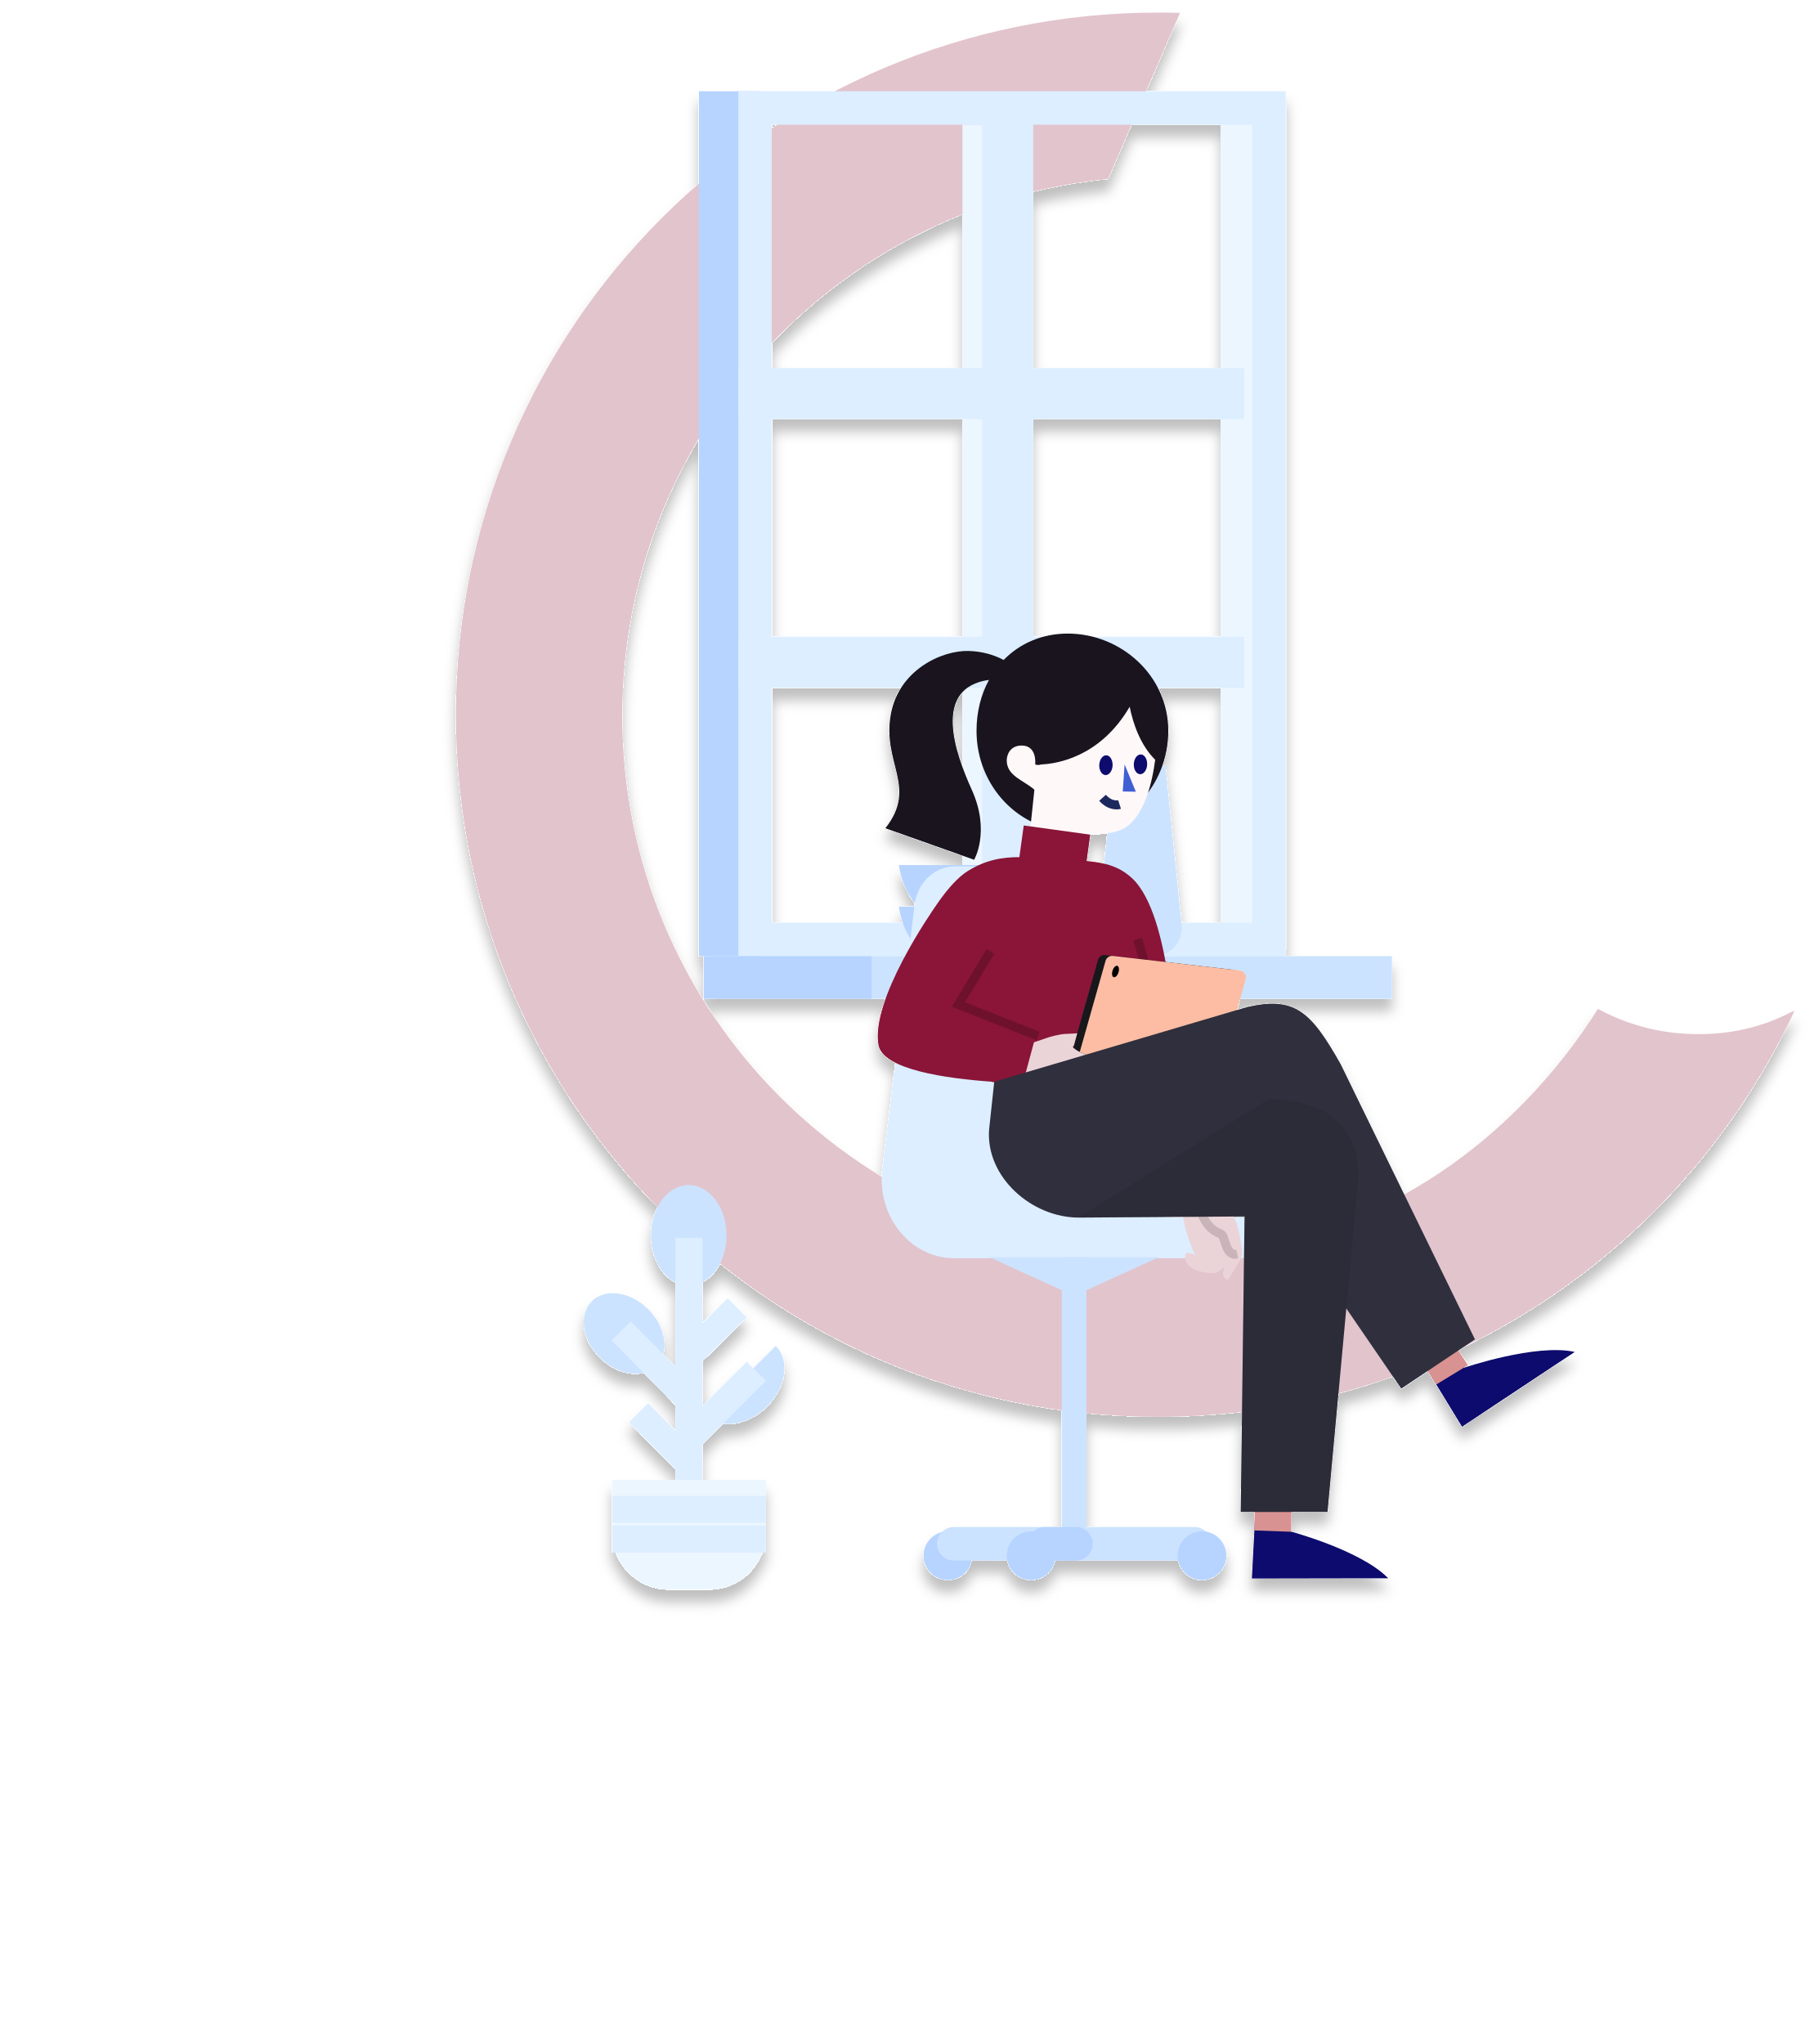
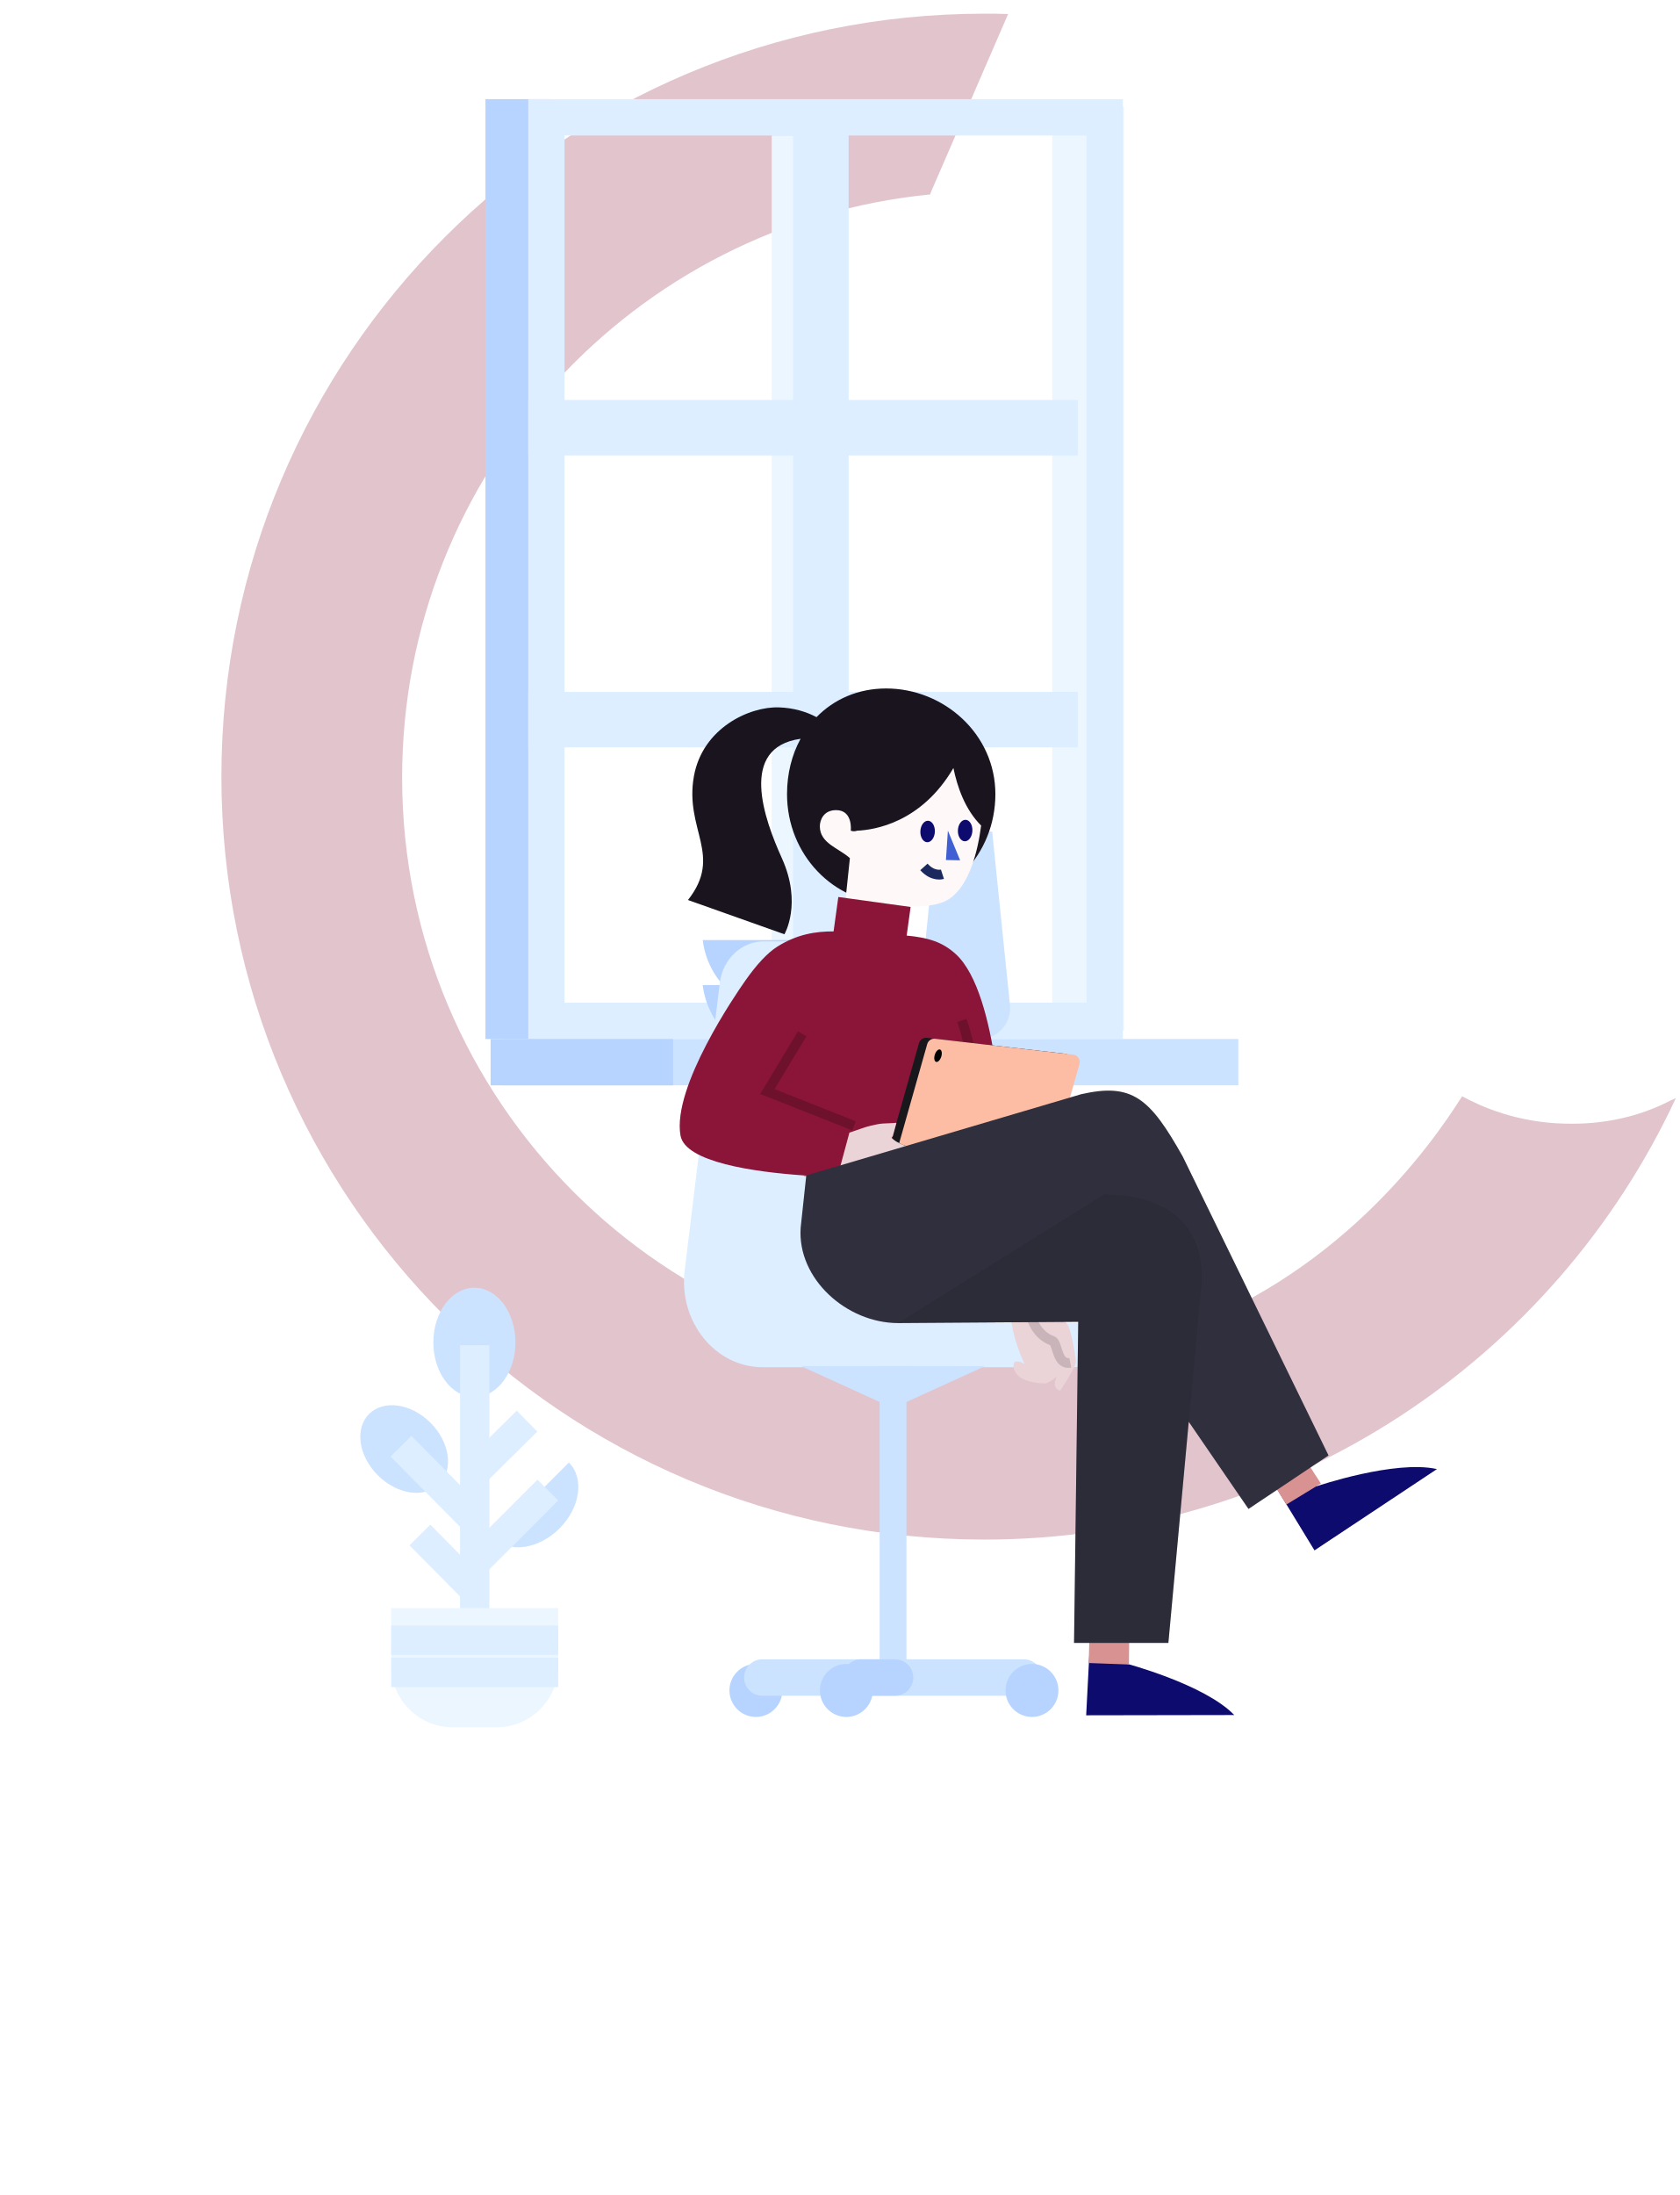
- <svg xmlns="http://www.w3.org/2000/svg" width="603" height="681" viewBox="0 0 603 681" fill="none">
-   <g filter="url(#filter0_d_1_593)">
-     <path d="M598 336.642C560.808 416.619 479.794 472.045 385.831 472.045C256.643 472.045 151.906 367.307 151.906 238.12C151.906 108.932 256.643 4.195 385.831 4.195C388.317 4.195 390.803 4.195 393.186 4.298L369.566 58.791L369.255 59.62C278.399 68.529 207.331 145.192 207.331 238.43C207.331 337.678 287.723 418.07 386.97 418.07C411.937 418.07 433.382 412.372 440.738 409.886C493.987 392.17 522.684 351.56 532.422 336.124C538.12 339.232 549.205 344.204 564.02 344.515C568.474 344.619 582.357 344.826 596.653 337.263C597.171 337.16 597.586 336.849 598 336.642Z" fill="#E2C4CD" />
-     <path d="M331.685 41.511V316.981" stroke="#ECF6FF" stroke-width="22" />
-     <path d="M335.768 31.634V317.871" stroke="#DCEEFF" stroke-width="17" />
-     <path d="M242.885 30.403V318.567" stroke="#B6D4FF" stroke-width="20" />
-     <path d="M417.723 32.758V315.997" stroke="#ECF6FF" stroke-width="22" />
-     <path fill-rule="evenodd" clip-rule="evenodd" d="M428.389 318.567H246.016V30.402H428.389V318.567ZM417.255 307.419H257.15V41.551H417.255V307.419Z" fill="#DCEEFF" />
-     <path fill-rule="evenodd" clip-rule="evenodd" d="M463.795 332.771H237.902V318.567H463.795V332.771Z" fill="#CCE3FF" />
-     <path fill-rule="evenodd" clip-rule="evenodd" d="M290.431 332.771H234.476V318.567H290.431V332.771Z" fill="#B6D4FF" />
-     <path d="M414.542 131.138H246.016" stroke="#DCEEFF" stroke-width="17" />
-     <path d="M414.542 220.647H246.016" stroke="#DCEEFF" stroke-width="17" />
-     <path fill-rule="evenodd" clip-rule="evenodd" d="M299.525 302.028C300.315 308.671 303.675 314.528 308.584 318.567H340.684C345.593 314.528 348.954 308.671 349.748 302.028H299.525Z" fill="#B6D4FF" />
-     <path fill-rule="evenodd" clip-rule="evenodd" d="M299.525 288.221C301.019 300.776 311.692 310.517 324.636 310.517C337.58 310.517 348.253 300.776 349.747 288.221H299.525Z" fill="#B6D4FF" />
-     <path fill-rule="evenodd" clip-rule="evenodd" d="M393.752 308.15L388.302 254.976H371.261L365.811 308.15C365.24 313.723 369.607 318.567 375.202 318.567H384.362C389.956 318.567 394.324 313.723 393.752 308.15Z" fill="#CCE3FF" />
-     <path fill-rule="evenodd" clip-rule="evenodd" d="M425.181 405.657V406.498C425.181 413.516 419.743 419.201 413.041 419.201H317.947C303.278 419.201 291.99 405.11 294.014 389.32L304.751 301.344C305.68 294.058 311.409 288.636 318.179 288.636H346.363C353.128 288.636 358.857 294.058 359.792 301.344L370.528 389.32C370.61 389.949 370.668 390.577 370.703 391.2L370.76 391.19C370.76 391.19 372.746 405.657 391.205 405.657H425.181Z" fill="#DCEEFF" />
-     <path fill-rule="evenodd" clip-rule="evenodd" d="M323.945 518.3C323.945 522.787 320.311 526.425 315.83 526.425C311.348 526.425 307.716 522.787 307.716 518.3C307.716 513.814 311.348 510.175 315.83 510.175C320.311 510.175 323.945 513.814 323.945 518.3Z" fill="#B6D4FF" />
-     <path fill-rule="evenodd" clip-rule="evenodd" d="M397.993 519.93H317.799C314.728 519.93 312.214 517.413 312.214 514.338C312.214 511.263 314.728 508.746 317.799 508.746H397.993C401.065 508.746 403.578 511.263 403.578 514.338C403.578 517.413 401.065 519.93 397.993 519.93Z" fill="#CCE3FF" />
-     <path fill-rule="evenodd" clip-rule="evenodd" d="M353.781 517.27H362.011V418.862H353.781V517.27Z" fill="#CCE3FF" />
-     <path fill-rule="evenodd" clip-rule="evenodd" d="M386.095 418.862L357.896 431.72L329.697 418.862H386.095Z" fill="#CCE3FF" />
-     <path fill-rule="evenodd" clip-rule="evenodd" d="M358.52 519.93H348.114C345.042 519.93 342.529 517.413 342.529 514.338C342.529 511.263 345.042 508.746 348.114 508.746H358.52C361.591 508.746 364.104 511.263 364.104 514.338C364.104 517.413 361.591 519.93 358.52 519.93Z" fill="#B6D4FF" />
-     <path fill-rule="evenodd" clip-rule="evenodd" d="M351.694 518.3C351.694 522.787 348.06 526.425 343.579 526.425C339.097 526.425 335.464 522.787 335.464 518.3C335.464 513.814 339.097 510.175 343.579 510.175C348.06 510.175 351.694 513.814 351.694 518.3Z" fill="#B6D4FF" />
-     <path fill-rule="evenodd" clip-rule="evenodd" d="M408.614 518.3C408.614 522.787 404.981 526.425 400.499 526.425C396.017 526.425 392.385 522.787 392.385 518.3C392.385 513.814 396.017 510.175 400.499 510.175C404.981 510.175 408.614 513.814 408.614 518.3Z" fill="#B6D4FF" />
-     <path fill-rule="evenodd" clip-rule="evenodd" d="M242.084 411.593C242.084 420.851 236.447 428.357 229.494 428.357C222.54 428.357 216.903 420.851 216.903 411.593C216.903 402.334 222.54 394.829 229.494 394.829C236.447 394.829 242.084 402.334 242.084 411.593Z" fill="#CCE3FF" />
-     <path d="M229.588 499.644V412.445" stroke="#DCEEFF" stroke-width="9" />
-     <path fill-rule="evenodd" clip-rule="evenodd" d="M216.029 436.219C221.974 442.156 223.179 450.579 218.72 455.032C214.261 459.485 205.826 458.282 199.881 452.345C193.935 446.407 192.73 437.984 197.189 433.531C201.649 429.078 210.083 430.282 216.029 436.219Z" fill="#CCE3FF" />
-     <path fill-rule="evenodd" clip-rule="evenodd" d="M258.48 448.417C263.275 453.205 261.979 462.262 255.587 468.645C249.195 475.029 240.126 476.322 235.332 471.535" fill="#CCE3FF" />
-     <path d="M252.021 456.851L229.96 478.945" stroke="#DCEEFF" stroke-width="9" />
-     <path d="M245.647 435.723L229.525 451.634" stroke="#DCEEFF" stroke-width="9" />
-     <path d="M212.784 470.648L229.627 487.657" stroke="#DCEEFF" stroke-width="9" />
-     <path d="M206.979 443.421L229.494 466.173" stroke="#DCEEFF" stroke-width="9" />
-     <path fill-rule="evenodd" clip-rule="evenodd" d="M236.339 529.59H222.837C212.465 529.59 203.98 521.117 203.98 510.76V493.041H255.195V510.76C255.195 521.117 246.71 529.59 236.339 529.59Z" fill="#ECF6FF" />
-     <path d="M255.195 502.889H203.98" stroke="#DCEEFF" stroke-width="9" />
-     <path d="M255.195 512.768H203.98" stroke="#DCEEFF" stroke-width="9" />
-     <path d="M329.534 226.516C310.4 229.185 318.416 251.222 323.794 263.12C330.106 277.086 324.577 286.45 324.577 286.45L295.001 275.95C305.856 262.145 293.868 254.457 296.819 237.998C299.467 223.233 313.836 216.572 322.915 216.886C327.446 217.043 331.155 218.21 334.091 219.706C334.203 219.763 334.309 219.824 334.411 219.888C339.774 214.381 347.198 211.089 355.779 211.089C373.425 211.089 389.279 225.011 389.279 243.497C389.279 261.983 374.974 276.968 357.328 276.968C339.682 276.968 325.378 261.983 325.378 243.497C325.378 237.179 326.868 231.394 329.534 226.516Z" fill="#19141E" />
-     <path fill-rule="evenodd" clip-rule="evenodd" d="M360.449 277.852C360.449 277.852 353.888 278.046 351.092 276.519L360.101 282.175L360.449 277.852Z" fill="#CF3E83" />
-     <path d="M384.91 253.123C383.926 260.736 381.374 271.463 375.072 275.653C371.728 277.876 365.639 278.15 360.448 277.851L359.261 292.591L342.323 285.619C342.323 285.619 343.952 269.351 344.658 263.115C341.253 260.03 335.453 258.599 335.442 253.357C335.442 251.541 336.503 248.4 340.42 248.39C345.677 248.385 344.926 254.687 344.926 254.687C345.578 254.94 346.231 254.925 346.882 254.693C352.087 254.476 366.565 252.297 376.409 235.476C377.558 241.138 379.946 248.195 384.91 253.123Z" fill="#FEF8F9" />
-     <path fill-rule="evenodd" clip-rule="evenodd" d="M374.713 254.673L378.468 263.776L374.112 263.689L374.713 254.673Z" fill="#405FD3" />
-     <path fill-rule="evenodd" clip-rule="evenodd" d="M370.715 255.068C370.621 256.886 369.552 258.303 368.326 258.233C367.1 258.162 366.182 256.631 366.276 254.812C366.37 252.993 367.439 251.577 368.665 251.647C369.891 251.718 370.809 253.25 370.715 255.068Z" fill="#0D0B6D" />
-     <path fill-rule="evenodd" clip-rule="evenodd" d="M382.227 254.777C382.133 256.596 381.064 258.013 379.838 257.942C378.612 257.872 377.694 256.34 377.788 254.522C377.881 252.703 378.951 251.286 380.176 251.356C381.402 251.427 382.32 252.959 382.227 254.777Z" fill="#0D0B6D" />
-     <path d="M373.043 268.049C373.043 268.049 370.204 268.966 367.36 265.803" stroke="#1C295E" stroke-width="3" />
-     <path opacity="0.403" fill-rule="evenodd" clip-rule="evenodd" d="M360.439 277.852C360.439 277.852 353.878 278.046 351.081 276.518L360.09 282.175L360.439 277.852Z" fill="black" />
-     <path fill-rule="evenodd" clip-rule="evenodd" d="M334.073 360.622L330.567 360.57C330.567 360.57 330.572 360.515 330.577 360.398C331.784 360.484 332.952 360.555 334.073 360.622Z" fill="#C83820" />
-     <path d="M405.519 398.618L393.944 400.068L375.302 370.912L374.621 361.22L346.221 360.799L334.099 360.622H334.073C332.952 360.555 331.784 360.485 330.577 360.398C315.309 359.333 294.154 356.364 292.703 348.144C290.07 333.256 309.991 304.364 312.346 301.015C312.493 300.807 312.568 300.695 312.568 300.695C315.907 295.925 319.267 292.216 322.403 290.242C328.502 286.401 334.221 285.558 339.655 285.574L341.111 275.024L363.281 278.084L362.073 286.852C368.583 287.476 373.013 288.75 377.158 292.555C390.469 304.775 391.448 350.539 391.448 350.539L405.519 398.618Z" fill="#8A1538" />
-     <path fill-rule="evenodd" clip-rule="evenodd" d="M346.221 360.799V361.002C346.221 361.002 341.137 361.012 334.099 360.622L346.221 360.799Z" fill="#C83820" />
-     <path opacity="0.201" d="M374.214 361.103C375.841 340.429 387.109 336.057 378.99 312.872" stroke="black" stroke-width="3" />
-     <path fill-rule="evenodd" clip-rule="evenodd" d="M393.382 386.679L351.044 381.799C349.657 381.639 348.744 380.276 349.124 378.933L365.853 319.83C366.155 318.761 367.187 318.07 368.291 318.197L410.629 323.077C412.015 323.237 412.929 324.6 412.548 325.943L395.82 385.046C395.517 386.115 394.485 386.806 393.382 386.679Z" fill="#18181C" />
-     <path d="M355.786 364.592C355.866 364.614 355.948 364.636 356.03 364.659C358.972 365.462 361.978 365.947 366.16 365.396C368.85 365.045 371.162 364.585 371.136 364.156C371.062 363.071 369.757 362.828 369.757 362.828L367.245 362.949L364.829 362.806C364.829 362.806 375.93 360.707 375.93 360.381C375.895 359.236 374.073 358.772 374.073 358.772C374.073 358.772 377.891 358.164 377.847 357.557C377.743 356.013 376.039 355.896 376.039 355.896C376.039 355.896 376.511 355.488 376.464 355.11C376.277 353.588 373.561 353.336 372.268 353.15C372.268 353.15 367.87 353.089 366.559 352.763C363.114 351.903 361.063 351.135 359.776 350.493L368.373 320.12C368.676 319.052 369.708 318.361 370.811 318.488L413.149 323.368C414.536 323.527 415.449 324.891 415.068 326.233L398.34 385.337C398.038 386.405 397.006 387.096 395.902 386.97L353.564 382.09C352.178 381.929 351.264 380.566 351.644 379.224L355.786 364.592Z" fill="#FCBDA4" />
-     <path fill-rule="evenodd" clip-rule="evenodd" d="M375.93 360.382C375.896 359.236 374.073 358.772 374.073 358.772C374.073 358.772 377.891 358.165 377.847 357.557C377.743 356.013 376.039 355.896 376.039 355.896C376.039 355.896 376.512 355.488 376.464 355.11C376.291 353.7 373.949 353.38 372.577 353.193C372.467 353.178 372.364 353.163 372.268 353.15C372.268 353.15 367.87 353.089 366.559 352.764C360.026 351.132 358.508 349.831 357.705 349.098C357.681 349.076 357.657 349.054 357.634 349.033C357.568 348.971 357.506 348.915 357.445 348.864C357.49 348.815 357.541 348.734 357.594 348.648C357.67 348.528 357.75 348.401 357.823 348.348L358.939 344.257C358.122 344.345 357.323 344.373 356.531 344.4C355.42 344.438 354.323 344.476 353.211 344.681C350.178 345.241 348.382 345.944 348.382 345.944L344.513 347.267L341.706 357.653C342.769 358.598 345.315 360.464 347.042 361.405C350.377 363.221 351.846 363.591 354.1 364.158C354.478 364.253 354.879 364.354 355.315 364.468C355.364 364.481 355.414 364.494 355.464 364.507C355.648 364.555 355.836 364.605 356.03 364.659C358.972 365.462 361.978 365.947 366.16 365.396C368.85 365.045 371.162 364.585 371.136 364.156C371.062 363.071 369.757 362.828 369.757 362.828L367.245 362.95L364.829 362.806C364.829 362.806 375.93 360.707 375.93 360.382ZM411.691 406.594C411.219 405.667 407.978 401.774 405.318 398.643L394.239 400.031C392.97 407.514 398.241 418.207 398.241 418.207C398.241 418.207 395.499 416.535 394.954 417.997C394.711 418.648 394.161 423.848 404.431 424.198C405.522 424.236 408.144 422.018 408.144 422.018C408.144 422.018 406.232 425.67 409.16 426.387C409.16 426.387 413.88 419.315 413.952 417.742C414.025 416.168 412.51 408.203 411.691 406.594Z" fill="#EBD4D8" />
-     <path opacity="0.148" d="M400.338 403.936C400.338 403.936 401.779 409.38 406.725 411.076C408.455 411.669 408.023 418.672 412.261 417.834" stroke="black" stroke-width="3" />
-     <path fill-rule="evenodd" clip-rule="evenodd" d="M372.675 323.994C372.341 325.041 371.63 325.75 371.086 325.577C370.541 325.404 370.37 324.414 370.704 323.367C371.037 322.319 371.748 321.61 372.293 321.783C372.837 321.956 373.008 322.946 372.675 323.994Z" fill="#020101" />
-     <path opacity="0.2" d="M330.028 316.971L319.342 334.666L345.912 345.179" stroke="black" stroke-width="3" />
-     <path fill-rule="evenodd" clip-rule="evenodd" d="M487.845 455.684L482.613 445.387L470.022 447.284L487.148 475.357L524.713 450.427C511.784 447.543 487.845 455.684 487.845 455.684ZM429.02 509.953L430.33 498.521L418.824 493.18L417.123 525.92L462.547 525.841C453.386 516.341 429.02 509.953 429.02 509.953Z" fill="#0D0B6D" />
-     <path fill-rule="evenodd" clip-rule="evenodd" d="M483.938 446.847L471.177 449.512L478.525 461.3L489.105 454.85L483.938 446.847ZM430.342 500.853L418.273 496.056L417.902 509.89L430.239 510.343L430.342 500.853Z" fill="#D99292" />
-     <path d="M448.582 435.928L442.335 503.732H413.402L414.686 405.285L359.461 405.665C343.706 405.665 328.469 392.135 329.561 376.411L331.279 360.401L415.616 335.486C431.229 331.956 436.642 336.619 446.764 354.638L491.456 446.248L466.904 462.654L448.582 435.928Z" fill="#2F2F3D" />
-     <path opacity="0.15" fill-rule="evenodd" clip-rule="evenodd" d="M422.662 366.231L359.461 405.665L414.686 405.285L413.402 503.732H442.335L452.254 396.065C454.701 376.475 442.441 366.231 422.662 366.231Z" fill="#18181C" />
-   </g>
-   <defs>
-     <filter id="filter0_d_1_593" x="80.674" y="0" width="521.767" height="680.337" filterUnits="userSpaceOnUse" color-interpolation-filters="sRGB">
-       <feFlood flood-opacity="0" result="BackgroundImageFix" />
-       <feColorMatrix in="SourceAlpha" type="matrix" values="0 0 0 0 0 0 0 0 0 0 0 0 0 0 0 0 0 0 127 0" result="hardAlpha" />
-       <feOffset dy="4" />
-       <feGaussianBlur stdDeviation="2" />
-       <feComposite in2="hardAlpha" operator="out" />
-       <feColorMatrix type="matrix" values="0 0 0 0 0 0 0 0 0 0 0 0 0 0 0 0 0 0 0.25 0" />
-       <feBlend mode="normal" in2="BackgroundImageFix" result="effect1_dropShadow_1_593" />
-       <feBlend mode="normal" in="SourceGraphic" in2="effect1_dropShadow_1_593" result="shape" />
-     </filter>
-   </defs>
+ <svg xmlns="http://www.w3.org/2000/svg" width="515" height="673" viewBox="0 0 515 673" fill="none">
+   <path d="M514 336.642C476.808 416.619 395.794 472.045 301.831 472.045C172.643 472.045 67.906 367.307 67.906 238.12C67.906 108.932 172.643 4.195 301.831 4.195C304.317 4.195 306.803 4.195 309.186 4.298L285.566 58.791L285.255 59.62C194.399 68.529 123.331 145.192 123.331 238.43C123.331 337.678 203.723 418.07 302.97 418.07C327.937 418.07 349.382 412.372 356.738 409.886C409.987 392.17 438.684 351.56 448.422 336.124C454.12 339.232 465.205 344.204 480.02 344.515C484.474 344.619 498.357 344.826 512.653 337.263C513.171 337.16 513.586 336.849 514 336.642Z" fill="#E2C4CD" />
+   <path d="M247.685 41.511V316.981" stroke="#ECF6FF" stroke-width="22" />
+   <path d="M251.768 31.634V317.871" stroke="#DCEEFF" stroke-width="17" />
+   <path d="M158.885 30.403V318.567" stroke="#B6D4FF" stroke-width="20" />
+   <path d="M333.723 32.758V315.997" stroke="#ECF6FF" stroke-width="22" />
+   <path fill-rule="evenodd" clip-rule="evenodd" d="M344.389 318.567H162.016V30.402H344.389V318.567ZM333.255 307.419H173.15V41.551H333.255V307.419Z" fill="#DCEEFF" />
+   <path fill-rule="evenodd" clip-rule="evenodd" d="M379.795 332.771H153.902V318.567H379.795V332.771Z" fill="#CCE3FF" />
+   <path fill-rule="evenodd" clip-rule="evenodd" d="M206.431 332.771H150.476V318.567H206.431V332.771Z" fill="#B6D4FF" />
+   <path d="M330.542 131.138H162.016" stroke="#DCEEFF" stroke-width="17" />
+   <path d="M330.542 220.647H162.016" stroke="#DCEEFF" stroke-width="17" />
+   <path fill-rule="evenodd" clip-rule="evenodd" d="M215.525 302.028C216.315 308.671 219.675 314.528 224.584 318.567H256.684C261.593 314.528 264.954 308.671 265.748 302.028H215.525Z" fill="#B6D4FF" />
+   <path fill-rule="evenodd" clip-rule="evenodd" d="M215.525 288.221C217.019 300.776 227.692 310.517 240.636 310.517C253.58 310.517 264.253 300.776 265.747 288.221H215.525Z" fill="#B6D4FF" />
+   <path fill-rule="evenodd" clip-rule="evenodd" d="M309.752 308.15L304.302 254.976H287.261L281.811 308.15C281.24 313.723 285.607 318.567 291.202 318.567H300.362C305.956 318.567 310.324 313.723 309.752 308.15Z" fill="#CCE3FF" />
+   <path fill-rule="evenodd" clip-rule="evenodd" d="M341.181 405.657V406.498C341.181 413.516 335.743 419.201 329.041 419.201H233.947C219.278 419.201 207.99 405.11 210.014 389.32L220.751 301.344C221.68 294.058 227.409 288.636 234.179 288.636H262.363C269.128 288.636 274.857 294.058 275.792 301.344L286.528 389.32C286.61 389.949 286.668 390.577 286.703 391.2L286.76 391.19C286.76 391.19 288.746 405.657 307.205 405.657H341.181Z" fill="#DCEEFF" />
+   <path fill-rule="evenodd" clip-rule="evenodd" d="M239.945 518.3C239.945 522.787 236.311 526.425 231.83 526.425C227.348 526.425 223.716 522.787 223.716 518.3C223.716 513.814 227.348 510.175 231.83 510.175C236.311 510.175 239.945 513.814 239.945 518.3Z" fill="#B6D4FF" />
+   <path fill-rule="evenodd" clip-rule="evenodd" d="M313.993 519.93H233.799C230.728 519.93 228.214 517.413 228.214 514.338C228.214 511.263 230.728 508.746 233.799 508.746H313.993C317.065 508.746 319.578 511.263 319.578 514.338C319.578 517.413 317.065 519.93 313.993 519.93Z" fill="#CCE3FF" />
+   <path fill-rule="evenodd" clip-rule="evenodd" d="M269.781 517.27H278.011V418.862H269.781V517.27Z" fill="#CCE3FF" />
+   <path fill-rule="evenodd" clip-rule="evenodd" d="M302.095 418.862L273.896 431.72L245.697 418.862H302.095Z" fill="#CCE3FF" />
+   <path fill-rule="evenodd" clip-rule="evenodd" d="M274.52 519.93H264.114C261.042 519.93 258.529 517.413 258.529 514.338C258.529 511.263 261.042 508.746 264.114 508.746H274.52C277.591 508.746 280.104 511.263 280.104 514.338C280.104 517.413 277.591 519.93 274.52 519.93Z" fill="#B6D4FF" />
+   <path fill-rule="evenodd" clip-rule="evenodd" d="M267.694 518.3C267.694 522.787 264.06 526.425 259.579 526.425C255.097 526.425 251.464 522.787 251.464 518.3C251.464 513.814 255.097 510.175 259.579 510.175C264.06 510.175 267.694 513.814 267.694 518.3Z" fill="#B6D4FF" />
+   <path fill-rule="evenodd" clip-rule="evenodd" d="M324.614 518.3C324.614 522.787 320.981 526.425 316.499 526.425C312.017 526.425 308.385 522.787 308.385 518.3C308.385 513.814 312.017 510.175 316.499 510.175C320.981 510.175 324.614 513.814 324.614 518.3Z" fill="#B6D4FF" />
+   <path fill-rule="evenodd" clip-rule="evenodd" d="M158.084 411.593C158.084 420.851 152.447 428.357 145.494 428.357C138.54 428.357 132.903 420.851 132.903 411.593C132.903 402.334 138.54 394.829 145.494 394.829C152.447 394.829 158.084 402.334 158.084 411.593Z" fill="#CCE3FF" />
+   <path d="M145.588 499.644V412.445" stroke="#DCEEFF" stroke-width="9" />
+   <path fill-rule="evenodd" clip-rule="evenodd" d="M132.029 436.219C137.974 442.156 139.179 450.579 134.72 455.032C130.261 459.485 121.826 458.282 115.881 452.345C109.935 446.407 108.73 437.984 113.189 433.531C117.649 429.078 126.083 430.282 132.029 436.219Z" fill="#CCE3FF" />
+   <path fill-rule="evenodd" clip-rule="evenodd" d="M174.48 448.417C179.275 453.205 177.979 462.262 171.587 468.645C165.195 475.029 156.126 476.322 151.332 471.535" fill="#CCE3FF" />
+   <path d="M168.021 456.851L145.96 478.945" stroke="#DCEEFF" stroke-width="9" />
+   <path d="M161.647 435.723L145.525 451.634" stroke="#DCEEFF" stroke-width="9" />
+   <path d="M128.784 470.648L145.627 487.657" stroke="#DCEEFF" stroke-width="9" />
+   <path d="M122.979 443.421L145.494 466.173" stroke="#DCEEFF" stroke-width="9" />
+   <path fill-rule="evenodd" clip-rule="evenodd" d="M152.339 529.59H138.837C128.465 529.59 119.98 521.117 119.98 510.76V493.041H171.195V510.76C171.195 521.117 162.71 529.59 152.339 529.59Z" fill="#ECF6FF" />
+   <path d="M171.195 502.889H119.98" stroke="#DCEEFF" stroke-width="9" />
+   <path d="M171.195 512.768H119.98" stroke="#DCEEFF" stroke-width="9" />
+   <path d="M245.534 226.516C226.4 229.185 234.416 251.222 239.794 263.12C246.106 277.086 240.577 286.45 240.577 286.45L211.001 275.95C221.856 262.145 209.868 254.457 212.819 237.998C215.467 223.233 229.836 216.572 238.915 216.886C243.446 217.043 247.155 218.21 250.091 219.706C250.203 219.763 250.309 219.824 250.411 219.888C255.774 214.381 263.198 211.089 271.779 211.089C289.425 211.089 305.279 225.011 305.279 243.497C305.279 261.983 290.974 276.968 273.328 276.968C255.682 276.968 241.378 261.983 241.378 243.497C241.378 237.179 242.868 231.394 245.534 226.516Z" fill="#19141E" />
+   <path fill-rule="evenodd" clip-rule="evenodd" d="M276.449 277.852C276.449 277.852 269.888 278.046 267.092 276.519L276.101 282.175L276.449 277.852Z" fill="#CF3E83" />
+   <path d="M300.91 253.123C299.926 260.736 297.374 271.463 291.072 275.653C287.728 277.876 281.639 278.15 276.448 277.851L275.261 292.591L258.323 285.619C258.323 285.619 259.952 269.351 260.658 263.115C257.253 260.03 251.453 258.599 251.442 253.357C251.442 251.541 252.503 248.4 256.42 248.39C261.677 248.385 260.926 254.687 260.926 254.687C261.578 254.94 262.231 254.925 262.882 254.693C268.087 254.476 282.565 252.297 292.409 235.476C293.558 241.138 295.946 248.195 300.91 253.123Z" fill="#FEF8F9" />
+   <path fill-rule="evenodd" clip-rule="evenodd" d="M290.713 254.673L294.468 263.776L290.112 263.689L290.713 254.673Z" fill="#405FD3" />
+   <path fill-rule="evenodd" clip-rule="evenodd" d="M286.715 255.068C286.621 256.886 285.552 258.303 284.326 258.233C283.1 258.162 282.182 256.631 282.276 254.812C282.37 252.993 283.439 251.577 284.665 251.647C285.891 251.718 286.809 253.25 286.715 255.068Z" fill="#0D0B6D" />
+   <path fill-rule="evenodd" clip-rule="evenodd" d="M298.227 254.777C298.133 256.596 297.064 258.013 295.838 257.942C294.612 257.872 293.694 256.34 293.788 254.522C293.881 252.703 294.951 251.286 296.176 251.356C297.402 251.427 298.32 252.959 298.227 254.777Z" fill="#0D0B6D" />
+   <path d="M289.043 268.049C289.043 268.049 286.204 268.966 283.36 265.803" stroke="#1C295E" stroke-width="3" />
+   <path opacity="0.403" fill-rule="evenodd" clip-rule="evenodd" d="M276.439 277.852C276.439 277.852 269.878 278.046 267.081 276.518L276.09 282.175L276.439 277.852Z" fill="black" />
+   <path fill-rule="evenodd" clip-rule="evenodd" d="M250.073 360.622L246.567 360.57C246.567 360.57 246.572 360.515 246.577 360.398C247.784 360.484 248.952 360.555 250.073 360.622Z" fill="#C83820" />
+   <path d="M321.519 398.618L309.944 400.068L291.302 370.912L290.621 361.22L262.221 360.799L250.099 360.622H250.073C248.952 360.555 247.784 360.485 246.577 360.398C231.309 359.333 210.154 356.364 208.703 348.144C206.07 333.256 225.991 304.364 228.346 301.015C228.493 300.807 228.568 300.695 228.568 300.695C231.907 295.925 235.267 292.216 238.403 290.242C244.502 286.401 250.221 285.558 255.655 285.574L257.111 275.024L279.281 278.084L278.073 286.852C284.583 287.476 289.013 288.75 293.158 292.555C306.469 304.775 307.448 350.539 307.448 350.539L321.519 398.618Z" fill="#8A1538" />
+   <path fill-rule="evenodd" clip-rule="evenodd" d="M262.221 360.799V361.002C262.221 361.002 257.137 361.012 250.099 360.622L262.221 360.799Z" fill="#C83820" />
+   <path opacity="0.201" d="M290.214 361.103C291.841 340.429 303.109 336.057 294.99 312.872" stroke="black" stroke-width="3" />
+   <path fill-rule="evenodd" clip-rule="evenodd" d="M309.382 386.679L267.044 381.799C265.657 381.639 264.744 380.276 265.124 378.933L281.853 319.83C282.155 318.761 283.187 318.07 284.291 318.197L326.629 323.077C328.015 323.237 328.929 324.6 328.548 325.943L311.82 385.046C311.517 386.115 310.485 386.806 309.382 386.679Z" fill="#18181C" />
+   <path d="M271.786 364.592C271.866 364.614 271.948 364.636 272.03 364.659C274.972 365.462 277.978 365.947 282.16 365.396C284.85 365.045 287.162 364.585 287.136 364.156C287.062 363.071 285.757 362.828 285.757 362.828L283.245 362.949L280.829 362.806C280.829 362.806 291.93 360.707 291.93 360.381C291.895 359.236 290.073 358.772 290.073 358.772C290.073 358.772 293.891 358.164 293.847 357.557C293.743 356.013 292.039 355.896 292.039 355.896C292.039 355.896 292.511 355.488 292.464 355.11C292.277 353.588 289.561 353.336 288.268 353.15C288.268 353.15 283.87 353.089 282.559 352.763C279.114 351.903 277.063 351.135 275.776 350.493L284.373 320.12C284.676 319.052 285.708 318.361 286.811 318.488L329.149 323.368C330.536 323.527 331.449 324.891 331.068 326.233L314.34 385.337C314.038 386.405 313.006 387.096 311.902 386.97L269.564 382.09C268.178 381.929 267.264 380.566 267.644 379.224L271.786 364.592Z" fill="#FCBDA4" />
+   <path fill-rule="evenodd" clip-rule="evenodd" d="M291.93 360.382C291.896 359.236 290.073 358.772 290.073 358.772C290.073 358.772 293.891 358.165 293.847 357.557C293.743 356.013 292.039 355.896 292.039 355.896C292.039 355.896 292.512 355.488 292.464 355.11C292.291 353.7 289.949 353.38 288.577 353.193C288.467 353.178 288.364 353.163 288.268 353.15C288.268 353.15 283.87 353.089 282.559 352.764C276.026 351.132 274.508 349.831 273.705 349.098C273.681 349.076 273.657 349.054 273.634 349.033C273.568 348.971 273.506 348.915 273.445 348.864C273.49 348.815 273.541 348.734 273.594 348.648C273.67 348.528 273.75 348.401 273.823 348.348L274.939 344.257C274.122 344.345 273.323 344.373 272.531 344.4C271.42 344.438 270.323 344.476 269.211 344.681C266.178 345.241 264.382 345.944 264.382 345.944L260.513 347.267L257.706 357.653C258.769 358.598 261.315 360.464 263.042 361.405C266.377 363.221 267.846 363.591 270.1 364.158C270.478 364.253 270.879 364.354 271.315 364.468C271.364 364.481 271.414 364.494 271.464 364.507C271.648 364.555 271.836 364.605 272.03 364.659C274.972 365.462 277.978 365.947 282.16 365.396C284.85 365.045 287.162 364.585 287.136 364.156C287.062 363.071 285.757 362.828 285.757 362.828L283.245 362.95L280.829 362.806C280.829 362.806 291.93 360.707 291.93 360.382ZM327.691 406.594C327.219 405.667 323.978 401.774 321.318 398.643L310.239 400.031C308.97 407.514 314.241 418.207 314.241 418.207C314.241 418.207 311.499 416.535 310.954 417.997C310.711 418.648 310.161 423.848 320.431 424.198C321.522 424.236 324.144 422.018 324.144 422.018C324.144 422.018 322.232 425.67 325.16 426.387C325.16 426.387 329.88 419.315 329.952 417.742C330.025 416.168 328.51 408.203 327.691 406.594Z" fill="#EBD4D8" />
+   <path opacity="0.148" d="M316.338 403.936C316.338 403.936 317.779 409.38 322.725 411.076C324.455 411.669 324.023 418.672 328.261 417.834" stroke="black" stroke-width="3" />
+   <path fill-rule="evenodd" clip-rule="evenodd" d="M288.675 323.994C288.341 325.041 287.63 325.75 287.086 325.577C286.541 325.404 286.37 324.414 286.704 323.367C287.037 322.319 287.748 321.61 288.293 321.783C288.837 321.956 289.008 322.946 288.675 323.994Z" fill="#020101" />
+   <path opacity="0.2" d="M246.028 316.971L235.342 334.666L261.912 345.179" stroke="black" stroke-width="3" />
+   <path fill-rule="evenodd" clip-rule="evenodd" d="M403.845 455.684L398.613 445.387L386.022 447.284L403.148 475.357L440.713 450.427C427.784 447.543 403.845 455.684 403.845 455.684ZM345.02 509.953L346.33 498.521L334.824 493.18L333.123 525.92L378.547 525.841C369.386 516.341 345.02 509.953 345.02 509.953Z" fill="#0D0B6D" />
+   <path fill-rule="evenodd" clip-rule="evenodd" d="M399.938 446.847L387.177 449.512L394.525 461.3L405.105 454.85L399.938 446.847ZM346.342 500.853L334.273 496.056L333.902 509.89L346.239 510.343L346.342 500.853Z" fill="#D99292" />
+   <path d="M364.582 435.928L358.335 503.732H329.402L330.686 405.285L275.461 405.665C259.706 405.665 244.469 392.135 245.561 376.411L247.279 360.401L331.616 335.486C347.229 331.956 352.642 336.619 362.764 354.638L407.456 446.248L382.904 462.654L364.582 435.928Z" fill="#2F2F3D" />
+   <path opacity="0.15" fill-rule="evenodd" clip-rule="evenodd" d="M338.662 366.231L275.461 405.665L330.686 405.285L329.402 503.732H358.335L368.254 396.065C370.701 376.475 358.441 366.231 338.662 366.231Z" fill="#18181C" />
</svg>
